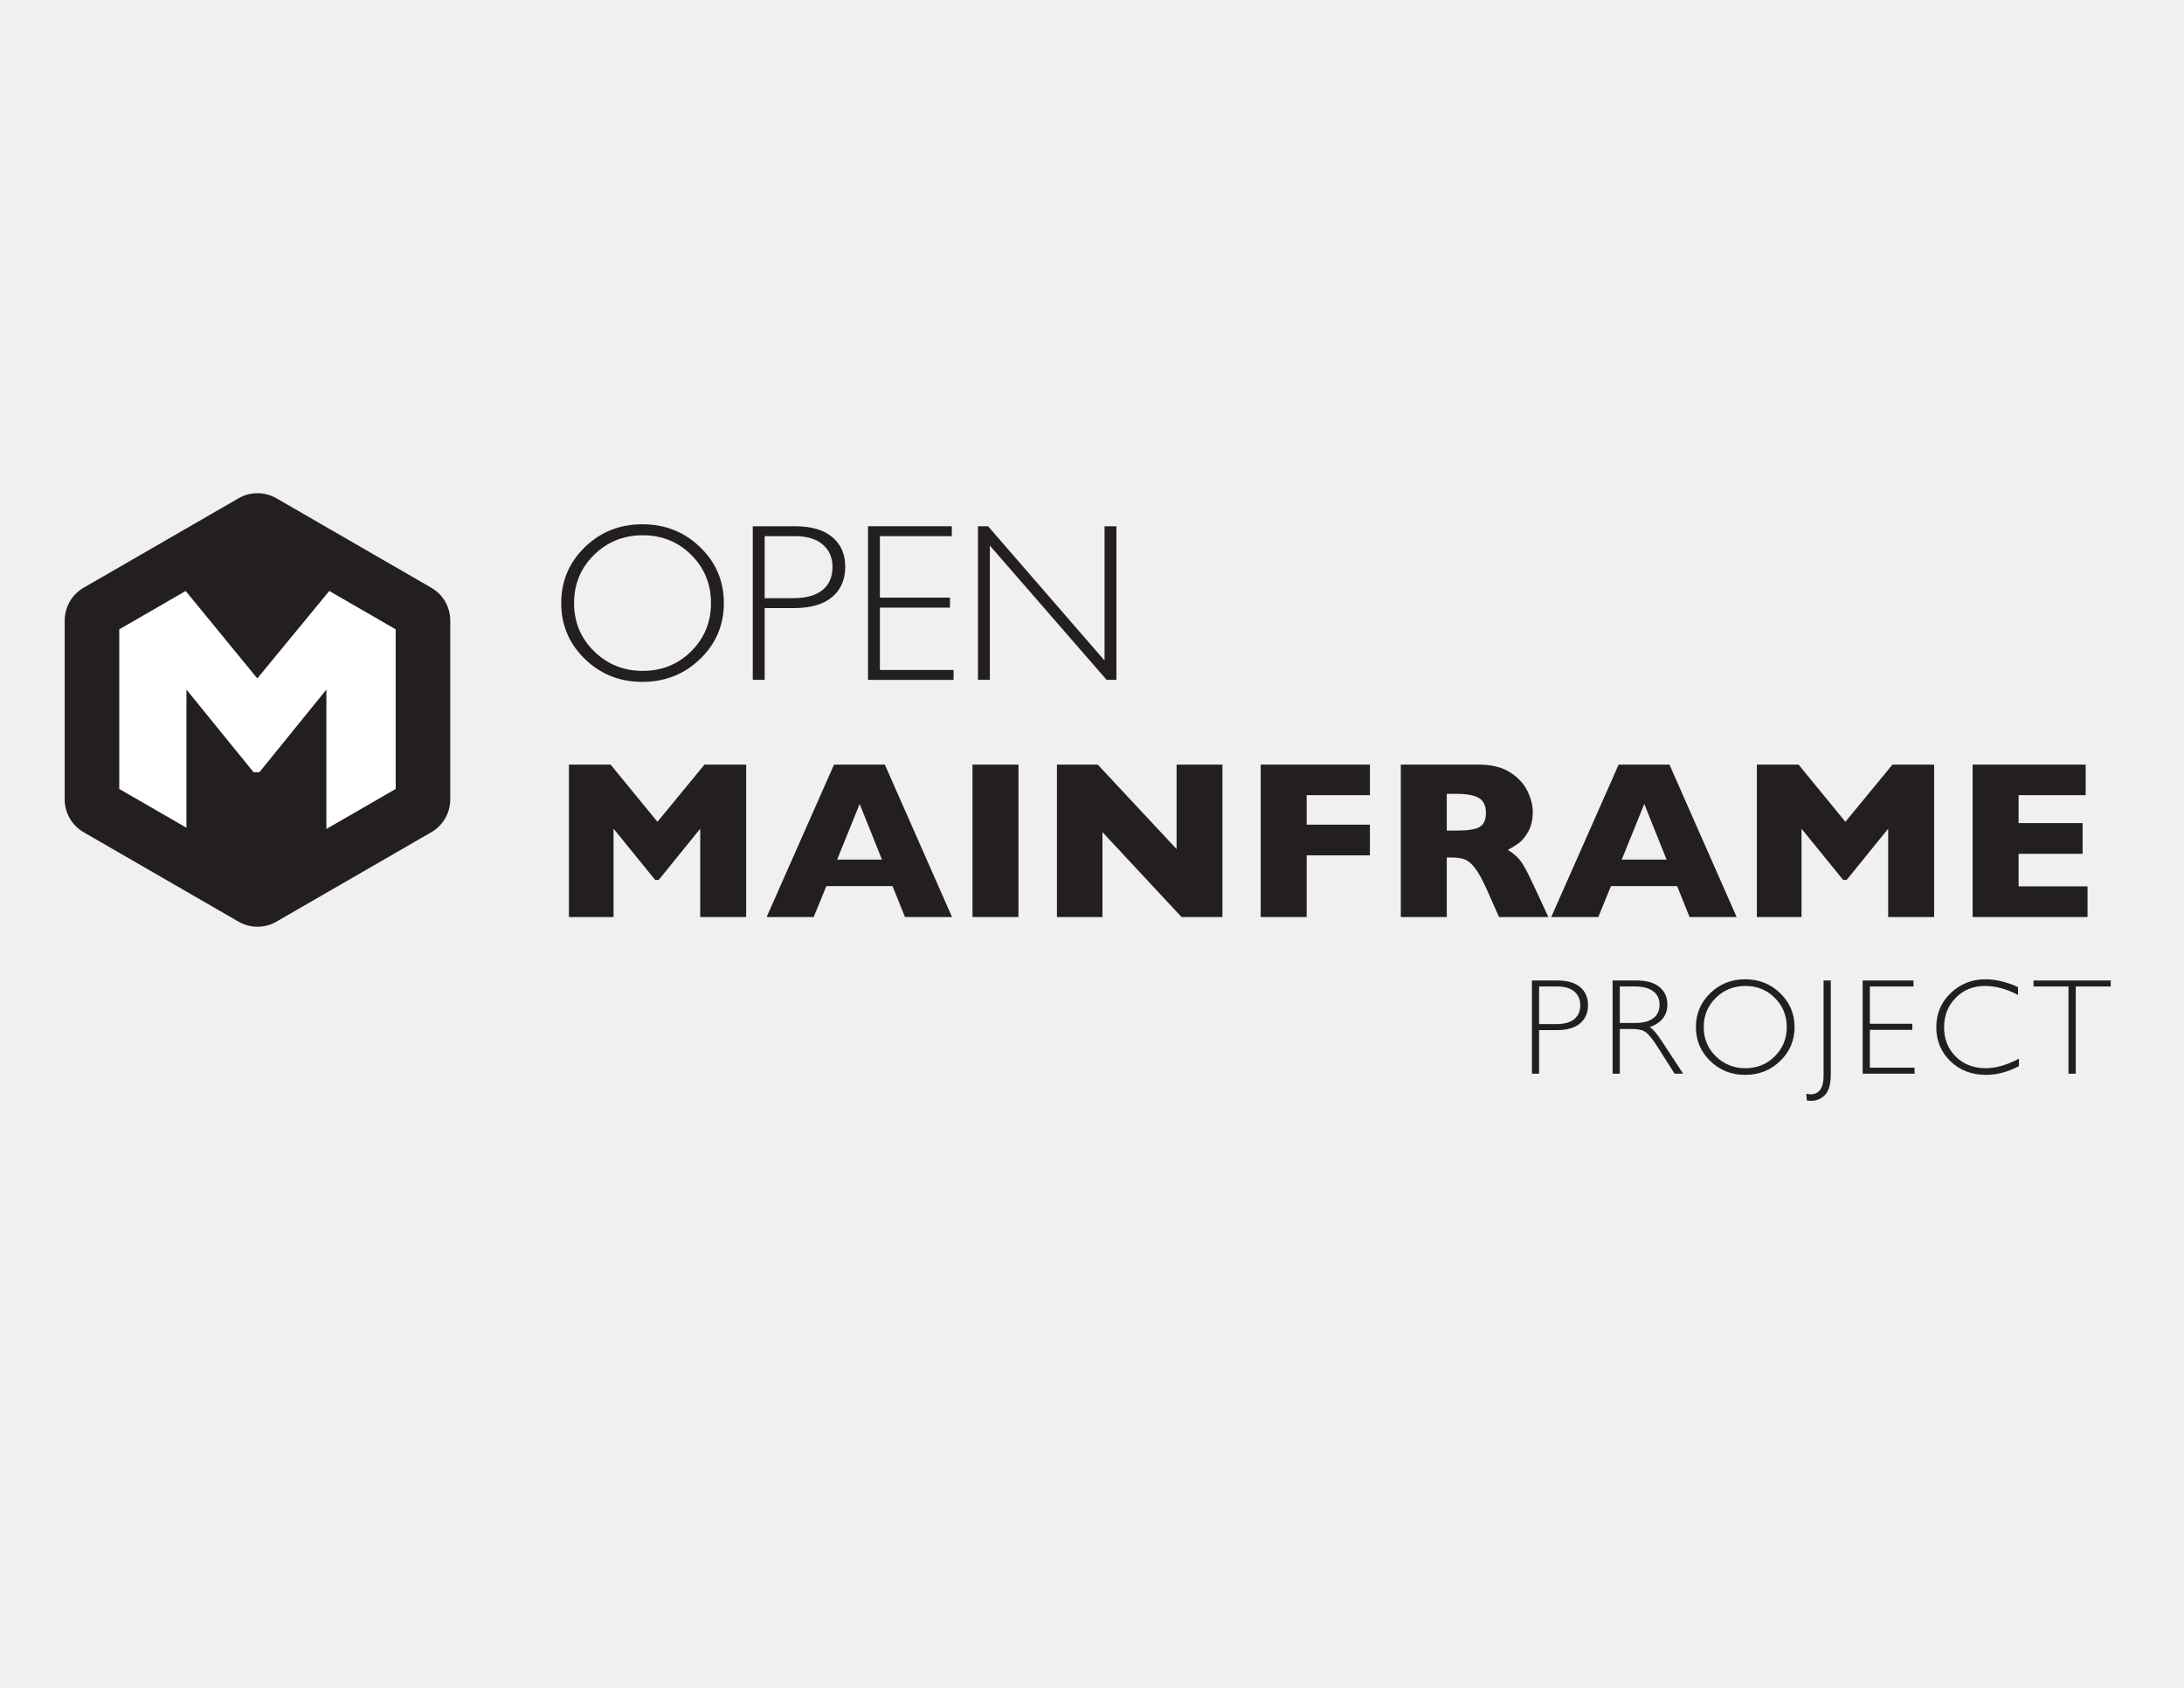
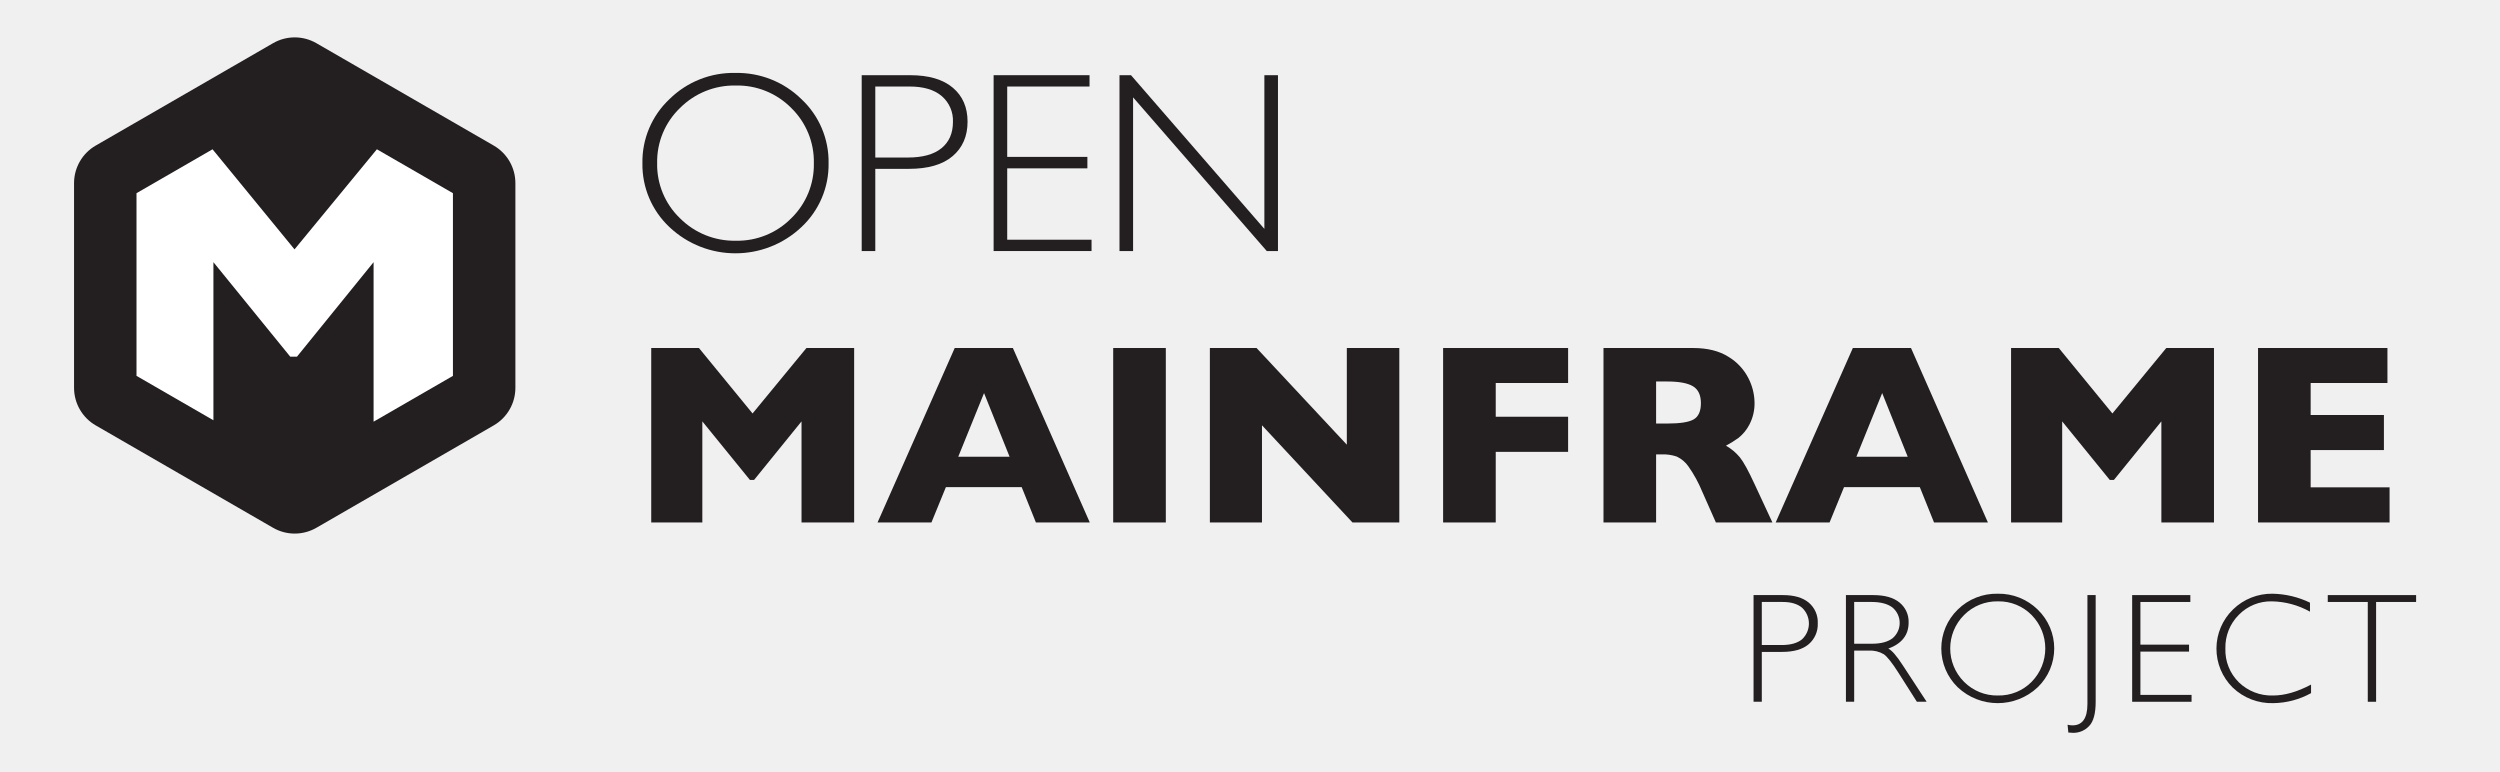
- <svg xmlns="http://www.w3.org/2000/svg" viewBox="0 0 1056 816" height="816" width="1056" xml:space="preserve" id="svg2" version="1.1">
-   <defs id="defs6">
-     <clipPath id="clipPath18" clipPathUnits="userSpaceOnUse">
-       <path id="path16" d="M 0,612 H 792 V 0 H 0 Z" />
-     </clipPath>
+ <svg xmlns="http://www.w3.org/2000/svg" id="svg2" viewBox="0 0 1056 326.079">
+   <defs>
+     <style>.cls-1{fill:#231f20;}.cls-2{fill:#fff;}</style>
  </defs>
-   <g transform="matrix(1.333333,0,0,-1.333333,0,816)" id="g10">
+   <g id="g10">
    <g id="g12">
-       <g clip-path="url(#clipPath18)" id="g14">
-         <g transform="translate(156.4065,398.8964)" id="g20">
-           <path id="path22" style="fill:#231f20;fill-opacity:1;fill-rule:nonzero;stroke:none" d="m 0,0 -56.169,32.429 c -4.251,2.454 -9.488,2.454 -13.739,0 L -126.077,0 c -4.251,-2.454 -6.87,-6.99 -6.87,-11.899 v -64.858 c 0,-4.909 2.619,-9.444 6.87,-11.899 l 56.169,-32.429 c 4.251,-2.454 9.488,-2.454 13.739,0 L 0,-88.656 c 4.251,2.455 6.87,6.99 6.87,11.899 v 64.858 C 6.87,-6.99 4.251,-2.454 0,0" />
+       <g id="g14">
+         <g id="g20">
+           <path id="path22" class="cls-1" d="M208.542,61.484,133.65,18.245a18.32,18.32,0,0,0-18.319,0l-74.892,43.239a18.319,18.319,0,0,0-9.16,15.865v86.477a18.321,18.321,0,0,0,9.16,15.865l74.892,43.239a18.32,18.32,0,0,0,18.319,0l74.892-43.239a18.321,18.321,0,0,0,9.16-15.865V77.349a18.319,18.319,0,0,0-9.16-15.865" />
        </g>
-         <g transform="translate(91.9517,332.0108)" id="g24">
-           <path id="path26" style="fill:#ffffff;fill-opacity:1;fill-rule:nonzero;stroke:none" d="M 0,0 H 2.125 L 26.401,29.943 V -20.591 L 51.538,-6.078 V 51.798 L 27.448,65.706 1.352,34 -24.62,65.704 -48.706,51.798 V -6.078 l 24.365,-14.067 v 50.088 z" />
+         <g id="g24">
+           <path id="path26" class="cls-2" d="M122.602,150.664h2.833l32.368-39.924V178.119l33.516-19.351v-77.168l-32.12-18.544L124.405,105.331,89.776,63.059,57.661,81.6v77.168l32.487,18.756v-66.784Z" />
        </g>
-         <g transform="translate(558.1377,254.3063)" id="g28">
-           <path id="path30" style="fill:#231f20;fill-opacity:1;fill-rule:nonzero;stroke:none" d="m 0,0 v -13.643 h 6.289 c 2.822,0 4.967,0.596 6.435,1.79 1.467,1.193 2.202,2.878 2.202,5.055 0,2.081 -0.718,3.734 -2.153,4.96 C 11.336,-0.613 9.28,0 6.604,0 Z m -2.613,2.177 h 9.314 c 3.563,0 6.292,-0.798 8.188,-2.395 1.895,-1.596 2.842,-3.773 2.842,-6.531 0,-2.79 -0.956,-4.999 -2.866,-6.628 -1.911,-1.629 -4.714,-2.444 -8.407,-2.444 H 0 v -15.795 h -2.613 z" />
+         <g id="g28">
+           <path id="path30" class="cls-1" d="M744.184,254.27V272.461h8.385q5.644,0,8.58-2.387a9.129,9.129,0,0,0,.065-13.353q-2.874-2.45-8.225-2.451Zm-3.484-2.903h12.419q7.126,0,10.917,3.193a10.783,10.783,0,0,1,3.789,8.708,11.012,11.012,0,0,1-3.821,8.837q-3.822,3.258-11.209,3.259h-8.611v21.06h-3.484Z" />
        </g>
-         <g transform="translate(587.4031,254.3063)" id="g32">
-           <path id="path34" style="fill:#231f20;fill-opacity:1;fill-rule:nonzero;stroke:none" d="m 0,0 v -13.232 h 5.612 c 2.854,0 5.036,0.576 6.544,1.73 1.508,1.152 2.262,2.786 2.262,4.898 0,2.08 -0.767,3.702 -2.299,4.863 C 10.587,-0.58 8.386,0 5.516,0 Z m -2.613,2.177 h 8.661 c 3.628,0 6.401,-0.786 8.321,-2.358 1.92,-1.573 2.878,-3.698 2.878,-6.374 0,-3.903 -2.144,-6.645 -6.434,-8.225 1.113,-0.532 2.613,-2.25 4.499,-5.153 l 7.644,-11.683 h -3.092 l -5.887,9.261 c -1.966,3.098 -3.498,5.029 -4.594,5.796 -1.097,0.766 -2.701,1.15 -4.812,1.15 H 0 v -16.207 h -2.613 z" />
+         <g id="g32">
+           <path id="path34" class="cls-1" d="M783.204,254.27V271.913h7.483q5.708,0,8.725-2.307a8.483,8.483,0,0,0-.049-13.015q-3.064-2.322-8.804-2.321Zm-3.484-2.903h11.548q7.256,0,11.095,3.144a10.41,10.41,0,0,1,3.837,8.499q0,7.806-8.579,10.967,2.226,1.064,5.999,6.871l10.192,15.577h-4.123l-7.849-12.348q-3.932-6.196-6.125-7.728a11.179,11.179,0,0,0-6.416-1.533h-6.095V296.425h-3.484Z" />
        </g>
-         <g transform="translate(632.9499,224.673)" id="g36">
-           <path id="path38" style="fill:#231f20;fill-opacity:1;fill-rule:nonzero;stroke:none" d="m 0,0 c 4.209,0 7.761,1.439 10.656,4.319 2.895,2.878 4.342,6.406 4.342,10.583 0,4.192 -1.447,7.728 -4.342,10.606 -2.895,2.88 -6.447,4.319 -10.656,4.319 -4.225,0 -7.801,-1.439 -10.728,-4.319 -2.927,-2.878 -4.39,-6.414 -4.39,-10.606 0,-4.177 1.463,-7.705 4.39,-10.583 C -7.801,1.439 -4.225,0 0,0 m -0.097,32.246 c 4.999,0 9.237,-1.681 12.712,-5.044 3.476,-3.362 5.214,-7.463 5.214,-12.3 0,-4.822 -1.738,-8.915 -5.214,-12.277 -3.475,-3.363 -7.713,-5.044 -12.712,-5.044 -4.982,0 -9.204,1.681 -12.663,5.044 -3.459,3.362 -5.189,7.455 -5.189,12.277 0,4.837 1.73,8.938 5.189,12.3 3.459,3.363 7.681,5.044 12.663,5.044" />
+         <g id="g36">
+           <path id="path38" class="cls-1" d="M843.933,293.781a19.368,19.368,0,0,0,14.208-5.759,20.128,20.128,0,0,0,0-28.252,19.368,19.368,0,0,0-14.208-5.759,19.62,19.62,0,0,0-14.304,5.759,19.972,19.972,0,0,0,0,28.252,19.62,19.62,0,0,0,14.304,5.759m-.129-42.995a23.46,23.46,0,0,1,16.949,6.725,22.784,22.784,0,0,1,0,32.769,24.638,24.638,0,0,1-33.833,0,22.86,22.86,0,0,1,0-32.769,23.311,23.311,0,0,1,16.884-6.725" />
        </g>
-         <g transform="translate(663.9098,256.4833)" id="g40">
-           <path id="path42" style="fill:#231f20;fill-opacity:1;fill-rule:nonzero;stroke:none" d="m 0,0 v -33.794 c 0,-3.725 -0.702,-6.297 -2.105,-7.717 -1.403,-1.418 -3.064,-2.128 -4.984,-2.128 -0.451,0 -0.975,0.033 -1.571,0.097 l -0.243,2.467 c 0.549,-0.128 1.065,-0.194 1.549,-0.194 3.16,0 4.741,2.259 4.741,6.774 V 0 Z" />
+         <g id="g40">
+           <path id="path42" class="cls-1" d="M885.213,251.368v45.059q0,7.45-2.807,10.289A9.037,9.037,0,0,1,875.761,309.553a19.955,19.955,0,0,1-2.095-.129l-.324-3.289a9.123,9.123,0,0,0,2.065.259q6.32,0,6.321-9.032V251.368Z" />
        </g>
-         <g transform="translate(693.9006,256.4833)" id="g44">
-           <path id="path46" style="fill:#231f20;fill-opacity:1;fill-rule:nonzero;stroke:none" d="m 0,0 v -2.177 h -15.82 v -13.522 h 15.409 v -2.202 H -15.82 V -31.616 H 0.388 v -2.178 h -18.82 V 0 Z" />
+         <g id="g44">
+           <path id="path46" class="cls-1" d="M925.201,251.368v2.903H904.107v18.029h20.545v2.936H904.107v18.287H925.718v2.904H900.625V251.368Z" />
        </g>
-         <g transform="translate(731.8032,254.0885)" id="g48">
-           <path id="path50" style="fill:#231f20;fill-opacity:1;fill-rule:nonzero;stroke:none" d="m 0,0 v -2.854 c -4.097,2.177 -8.112,3.266 -12.047,3.266 -4.193,0 -7.701,-1.428 -10.523,-4.283 -2.822,-2.854 -4.233,-6.418 -4.233,-10.691 0,-4.323 1.42,-7.878 4.257,-10.668 2.839,-2.79 6.46,-4.185 10.861,-4.185 3.678,0 7.685,1.153 12.024,3.459 v -2.709 c -4,-2.113 -7.991,-3.169 -11.974,-3.169 -5.146,0 -9.431,1.648 -12.857,4.947 -3.428,3.297 -5.141,7.406 -5.141,12.325 0,4.95 1.749,9.087 5.249,12.409 3.499,3.322 7.668,4.983 12.507,4.983 C -8.071,2.83 -4.112,1.887 0,0" />
+         <g id="g48">
+           <path id="path50" class="cls-1" d="M975.738,254.561V258.366a34.086,34.086,0,0,0-16.063-4.355,18.935,18.935,0,0,0-14.031,5.711,19.458,19.458,0,0,0-5.644,14.255,19.096,19.096,0,0,0,5.676,14.224,19.8,19.8,0,0,0,14.481,5.58q7.356,0,16.032-4.612v3.612a33.925,33.925,0,0,1-15.965,4.225,23.73,23.73,0,0,1-17.143-6.596,23.091,23.091,0,0,1,.144-32.979,23.385,23.385,0,0,1,16.676-6.644,37.911,37.911,0,0,1,15.836,3.773" />
        </g>
-         <g transform="translate(765.4237,256.4833)" id="g52">
-           <path id="path54" style="fill:#231f20;fill-opacity:1;fill-rule:nonzero;stroke:none" d="m 0,0 v -2.177 h -12.676 v -31.617 h -2.636 V -2.177 H -27.988 V 0 Z" />
+         <g id="g52">
+           <path id="path54" class="cls-1" d="M1020.565,251.368v2.903h-16.901v42.156h-3.515v-42.156H983.248v-2.903Z" />
        </g>
-         <g transform="translate(233.1075,368.7475)" id="g56">
-           <path id="path58" style="fill:#231f20;fill-opacity:1;fill-rule:nonzero;stroke:none" d="m 0,0 c 6.939,0 12.794,2.373 17.566,7.118 4.771,4.746 7.158,10.561 7.158,17.447 0,6.912 -2.387,12.741 -7.158,17.486 C 12.794,46.797 6.939,49.169 0,49.169 c -6.966,0 -12.861,-2.372 -17.686,-7.118 -4.825,-4.745 -7.238,-10.574 -7.238,-17.486 0,-6.886 2.413,-12.701 7.238,-17.447 C -12.861,2.373 -6.966,0 0,0 m -0.16,53.157 c 8.241,0 15.227,-2.772 20.956,-8.314 C 26.525,39.3 29.389,32.54 29.389,24.565 29.389,16.615 26.525,9.87 20.796,4.327 15.067,-1.216 8.081,-3.988 -0.16,-3.988 c -8.215,0 -15.173,2.772 -20.876,8.315 -5.702,5.543 -8.554,12.288 -8.554,20.238 0,7.975 2.852,14.735 8.554,20.278 5.703,5.542 12.661,8.314 20.876,8.314" />
+         <g id="g56">
+           <path id="path58" class="cls-1" d="M310.81,101.682a31.936,31.936,0,0,0,23.421-9.491,31.549,31.549,0,0,0,9.544-23.263,31.608,31.608,0,0,0-9.544-23.315A31.931,31.931,0,0,0,310.81,36.123a32.351,32.351,0,0,0-23.581,9.491A31.428,31.428,0,0,0,277.578,68.929a31.37,31.37,0,0,0,9.651,23.263A32.356,32.356,0,0,0,310.81,101.682m-.213-70.876A38.685,38.685,0,0,1,338.538,41.891a36.193,36.193,0,0,1,11.457,27.037,36.129,36.129,0,0,1-11.457,26.984,40.619,40.619,0,0,1-55.776,0,36.213,36.213,0,0,1-11.405-26.984A36.277,36.277,0,0,1,282.762,41.891a38.438,38.438,0,0,1,27.835-11.085" />
        </g>
-         <g transform="translate(277.2917,417.5978)" id="g60">
-           <path id="path62" style="fill:#231f20;fill-opacity:1;fill-rule:nonzero;stroke:none" d="m 0,0 v -22.491 h 10.368 c 4.652,0 8.188,0.983 10.608,2.951 2.419,1.967 3.628,4.745 3.628,8.334 0,3.43 -1.183,6.155 -3.549,8.175 C 18.689,-1.011 15.299,0 10.887,0 Z m -4.307,3.589 h 15.353 c 5.875,0 10.375,-1.316 13.498,-3.948 3.124,-2.632 4.686,-6.221 4.686,-10.767 0,-4.599 -1.575,-8.242 -4.725,-10.926 -3.15,-2.686 -7.77,-4.028 -13.857,-4.028 H 0 v -26.04 h -4.307 z" />
+         <g id="g60">
+           <path id="path62" class="cls-1" d="M369.722,36.548v29.988h13.824q9.304,0,14.144-3.935,4.838-3.934,4.837-11.112a13.595,13.595,0,0,0-4.732-10.9q-4.732-4.04-13.557-4.041ZM363.98,31.763h20.471q11.75,0,17.997,5.264,6.248,5.264,6.248,14.356,0,9.198-6.3,14.568-6.3,5.372-18.476,5.371H369.722v34.72h-5.743Z" />
        </g>
-         <g transform="translate(345.1632,421.187)" id="g64">
-           <path id="path66" style="fill:#231f20;fill-opacity:1;fill-rule:nonzero;stroke:none" d="M 0,0 V -3.589 H -26.08 V -25.881 H -0.678 V -29.51 H -26.08 V -52.12 H 0.638 v -3.589 H -30.387 V 0 Z" />
+         <g id="g64">
+           <path id="path66" class="cls-1" d="M460.218,31.763V36.548H425.444V66.271h33.869v4.839H425.444V101.256h35.624v4.785H419.702V31.763Z" />
        </g>
-         <g transform="translate(404.8601,421.187)" id="g68">
-           <path id="path70" style="fill:#231f20;fill-opacity:1;fill-rule:nonzero;stroke:none" d="m 0,0 v -55.709 h -3.544 l -42.355,48.69 v -48.69 h -4.307 V 0 h 3.649 L -4.306,-48.691 V 0 Z" />
+         <g id="g68">
+           <path id="path70" class="cls-1" d="M539.813,31.763v74.279h-4.725l-56.473-64.92v64.92h-5.743V31.763h4.865L534.072,96.684V31.763Z" />
        </g>
-         <g transform="translate(270.5923,279.4897)" id="g72">
-           <path id="path74" style="fill:#231f20;fill-opacity:1;fill-rule:nonzero;stroke:none" d="M 0,0 H -16.669 V 32.022 L -31.703,13.479 h -1.316 L -48.092,32.022 V 0 h -16.191 v 55.27 h 15.114 L -32.181,34.534 -15.114,55.27 H 0 Z" />
+         <g id="g72">
+           <path id="path74" class="cls-1" d="M360.79,220.692H338.564v-42.696l-20.045,24.724h-1.755l-20.097-24.724v42.696H275.079V146.999h20.152l22.651,27.648,22.756-27.648h20.152Z" />
        </g>
-         <g transform="translate(319.8407,300.3054)" id="g76">
-           <path id="path78" style="fill:#231f20;fill-opacity:1;fill-rule:nonzero;stroke:none" d="M 0,0 -8.095,20.178 -16.27,0 Z M 25.402,-20.816 H 8.335 L 3.828,-9.611 h -24.006 l -4.586,-11.205 h -17.068 l 24.445,55.271 H 1.037 Z" />
+         <g id="g76">
+           <path id="path78" class="cls-1" d="M426.454,192.938l-10.793-26.904-10.9,26.904Zm33.869,27.755h-22.756l-6.009-14.94h-32.008l-6.115,14.94H370.678l32.593-73.695h24.565Z" />
        </g>
-         <path id="path80" style="fill:#231f20;fill-opacity:1;fill-rule:nonzero;stroke:none" d="m 369.329,279.49 h -16.668 v 55.27 h 16.668 z" />
-         <g transform="translate(443.3021,279.4897)" id="g82">
-           <path id="path84" style="fill:#231f20;fill-opacity:1;fill-rule:nonzero;stroke:none" d="M 0,0 H -14.835 L -43.506,30.786 V 0 h -16.509 v 55.27 h 14.794 L -16.628,24.645 V 55.27 H 0 Z" />
+         <path id="path80" class="cls-1" d="M492.439,220.692h-22.224V146.999h22.224Z" />
+         <g id="g82">
+           <path id="path84" class="cls-1" d="M591.069,220.692h-19.78l-38.228-41.048v41.048h-22.012V146.999h19.725l38.124,40.833V146.999h22.171Z" />
        </g>
-         <g transform="translate(496.7775,301.8613)" id="g86">
-           <path id="path88" style="fill:#231f20;fill-opacity:1;fill-rule:nonzero;stroke:none" d="M 0,0 H -22.929 V -22.372 H -39.598 V 32.899 H 0 V 21.813 H -22.929 V 11.125 H 0 Z" />
+         <g id="g86">
+           <path id="path88" class="cls-1" d="M662.37,190.864H631.798V220.693H609.573V146.998H662.37v14.781H631.798v14.251H662.37Z" />
        </g>
-         <g transform="translate(538.8488,317.2938)" id="g90">
-           <path id="path92" style="fill:#231f20;fill-opacity:1;fill-rule:nonzero;stroke:none" d="m 0,0 c 0,2.552 -0.837,4.333 -2.512,5.344 -1.675,1.009 -4.401,1.515 -8.175,1.515 h -3.509 V -6.46 h 3.589 c 4.068,0 6.852,0.445 8.354,1.336 C -0.751,-4.234 0,-2.526 0,0 M 22.651,-37.804 H 4.746 l -4.347,9.809 c -1.595,3.59 -3.03,6.215 -4.307,7.877 -1.276,1.661 -2.519,2.724 -3.728,3.19 -1.211,0.465 -2.772,0.697 -4.686,0.697 h -1.874 v -21.573 h -16.669 v 55.27 h 28.353 c 4.572,0 8.321,-0.931 11.245,-2.791 2.924,-1.861 5.032,-4.121 6.321,-6.779 1.289,-2.659 1.934,-5.184 1.934,-7.577 0,-2.791 -0.538,-5.151 -1.614,-7.079 -1.078,-1.927 -2.214,-3.329 -3.41,-4.207 -1.197,-0.876 -2.54,-1.714 -4.028,-2.512 1.781,-1.036 3.25,-2.266 4.406,-3.689 1.157,-1.422 2.733,-4.3 4.726,-8.633 z" />
+         <g id="g90">
+           <path id="path92" class="cls-1" d="M718.465,170.287q0-5.104-3.349-7.125-3.35-2.018-10.9-2.02h-4.679v17.759h4.785q8.136,0,11.139-1.781,3.004-1.78,3.004-6.832m30.201,50.405H724.793l-5.796-13.079a54.309,54.309,0,0,0-5.743-10.503,12.403,12.403,0,0,0-4.971-4.253,17.676,17.676,0,0,0-6.248-.929h-2.499v28.764H677.312V146.999h37.804q9.144,0,14.993,3.721a22.348,22.348,0,0,1,8.428,9.039,23.198,23.198,0,0,1,2.579,10.103,19.121,19.121,0,0,1-2.152,9.439,17.338,17.338,0,0,1-4.547,5.609,45.497,45.497,0,0,1-5.371,3.349,21.183,21.183,0,0,1,5.875,4.919q2.314,2.844,6.301,11.511Z" />
        </g>
-         <g transform="translate(604.3681,300.3054)" id="g94">
-           <path id="path96" style="fill:#231f20;fill-opacity:1;fill-rule:nonzero;stroke:none" d="M 0,0 -8.095,20.178 -16.27,0 Z M 25.402,-20.816 H 8.334 L 3.828,-9.611 h -24.006 l -4.586,-11.205 h -17.067 l 24.444,55.271 H 1.037 Z" />
+         <g id="g94">
+           <path id="path96" class="cls-1" d="M805.824,192.938l-10.793-26.904-10.9,26.904Zm33.869,27.755H816.936l-6.008-14.94h-32.008l-6.115,14.94h-22.756l32.592-73.695h24.565Z" />
        </g>
-         <g transform="translate(701.3894,279.4897)" id="g98">
-           <path id="path100" style="fill:#231f20;fill-opacity:1;fill-rule:nonzero;stroke:none" d="M 0,0 H -16.668 V 32.022 L -31.702,13.479 h -1.316 L -48.092,32.022 V 0 h -16.19 v 55.27 h 15.114 L -32.18,34.534 -15.113,55.27 H 0 Z" />
+         <g id="g98">
+           <path id="path100" class="cls-1" d="M935.186,220.692h-22.224v-42.696l-20.045,24.724h-1.755l-20.099-24.724v42.696H849.476V146.999h20.152l22.651,27.648,22.756-27.648h20.151Z" />
        </g>
-         <g transform="translate(757.0189,279.4897)" id="g102">
-           <path id="path104" style="fill:#231f20;fill-opacity:1;fill-rule:nonzero;stroke:none" d="M 0,0 H -41.672 V 55.27 H -0.677 V 44.184 H -25.003 V 34.056 H -1.795 V 22.929 H -25.003 V 11.126 H 0 Z" />
+         <g id="g102">
+           <path id="path104" class="cls-1" d="M1009.359,220.692H953.796V146.999h54.66v14.781H976.021v13.504h30.944v14.836h-30.944v15.737h33.337Z" />
        </g>
      </g>
    </g>
  </g>
</svg>
